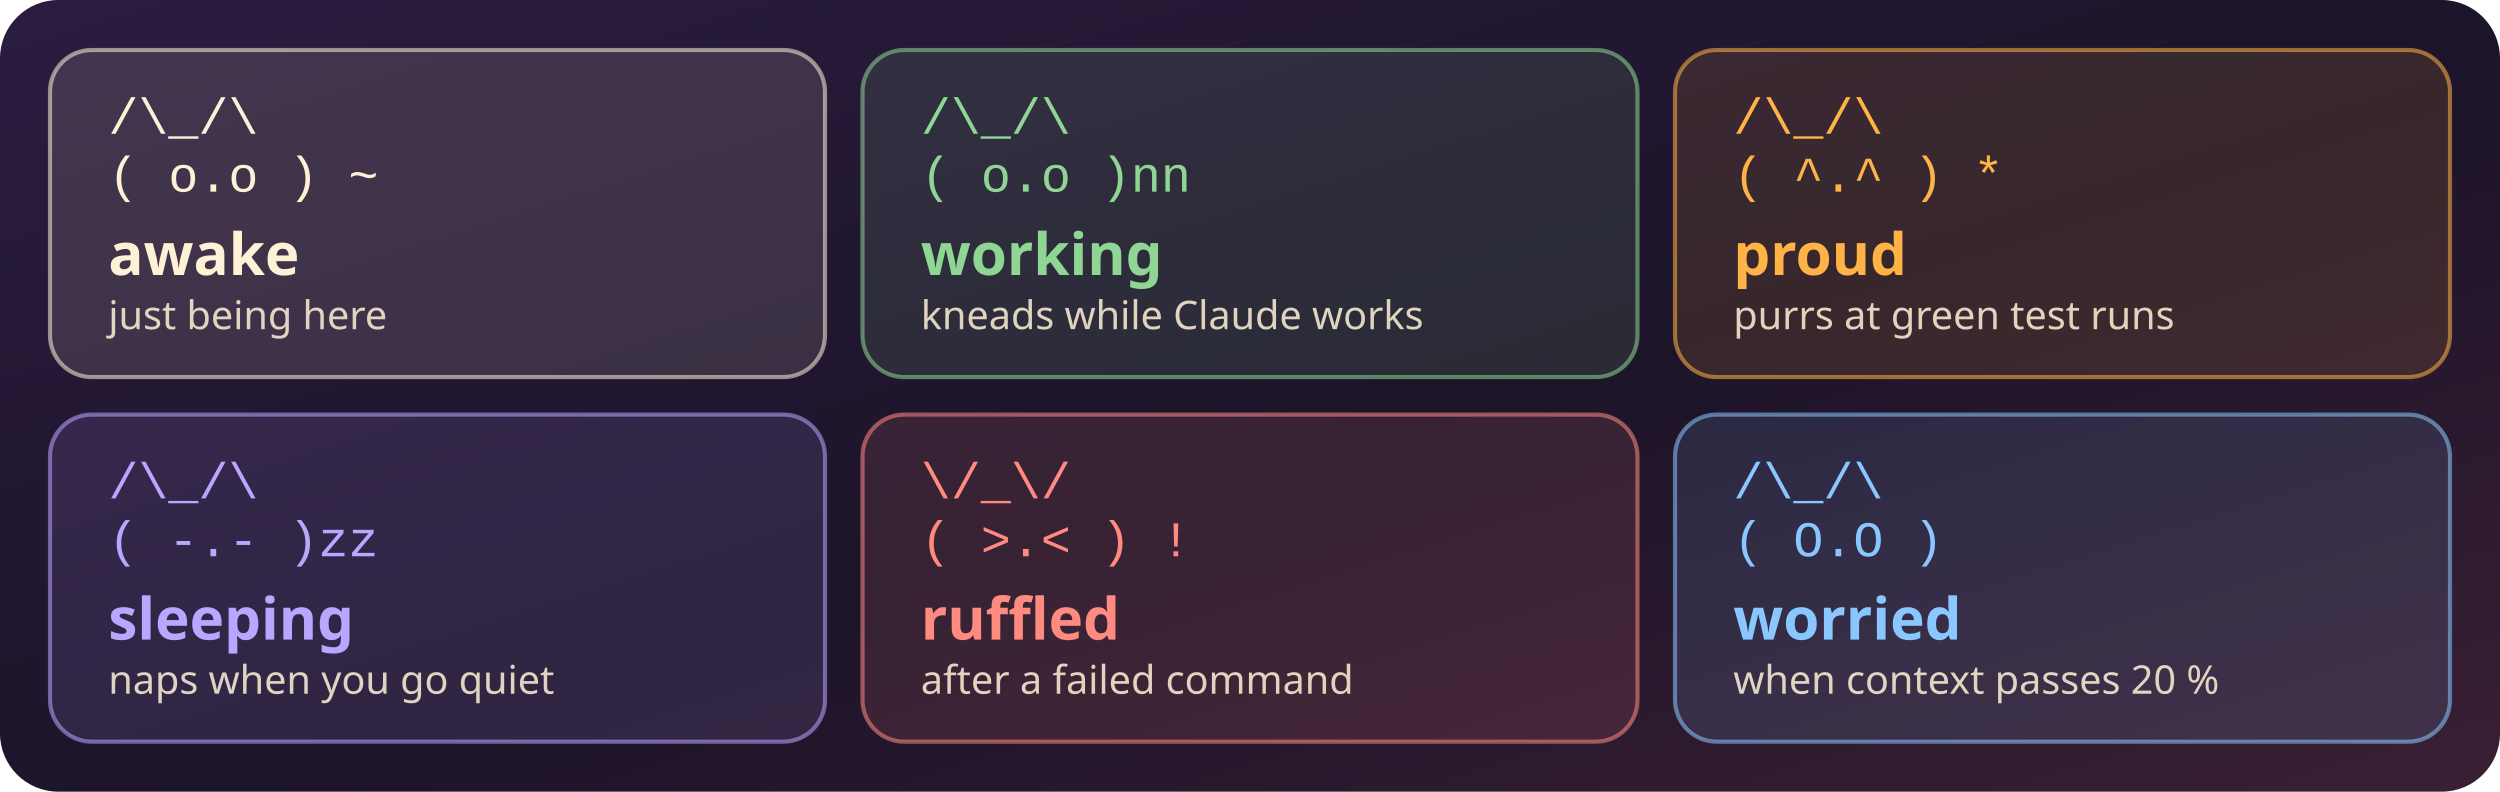
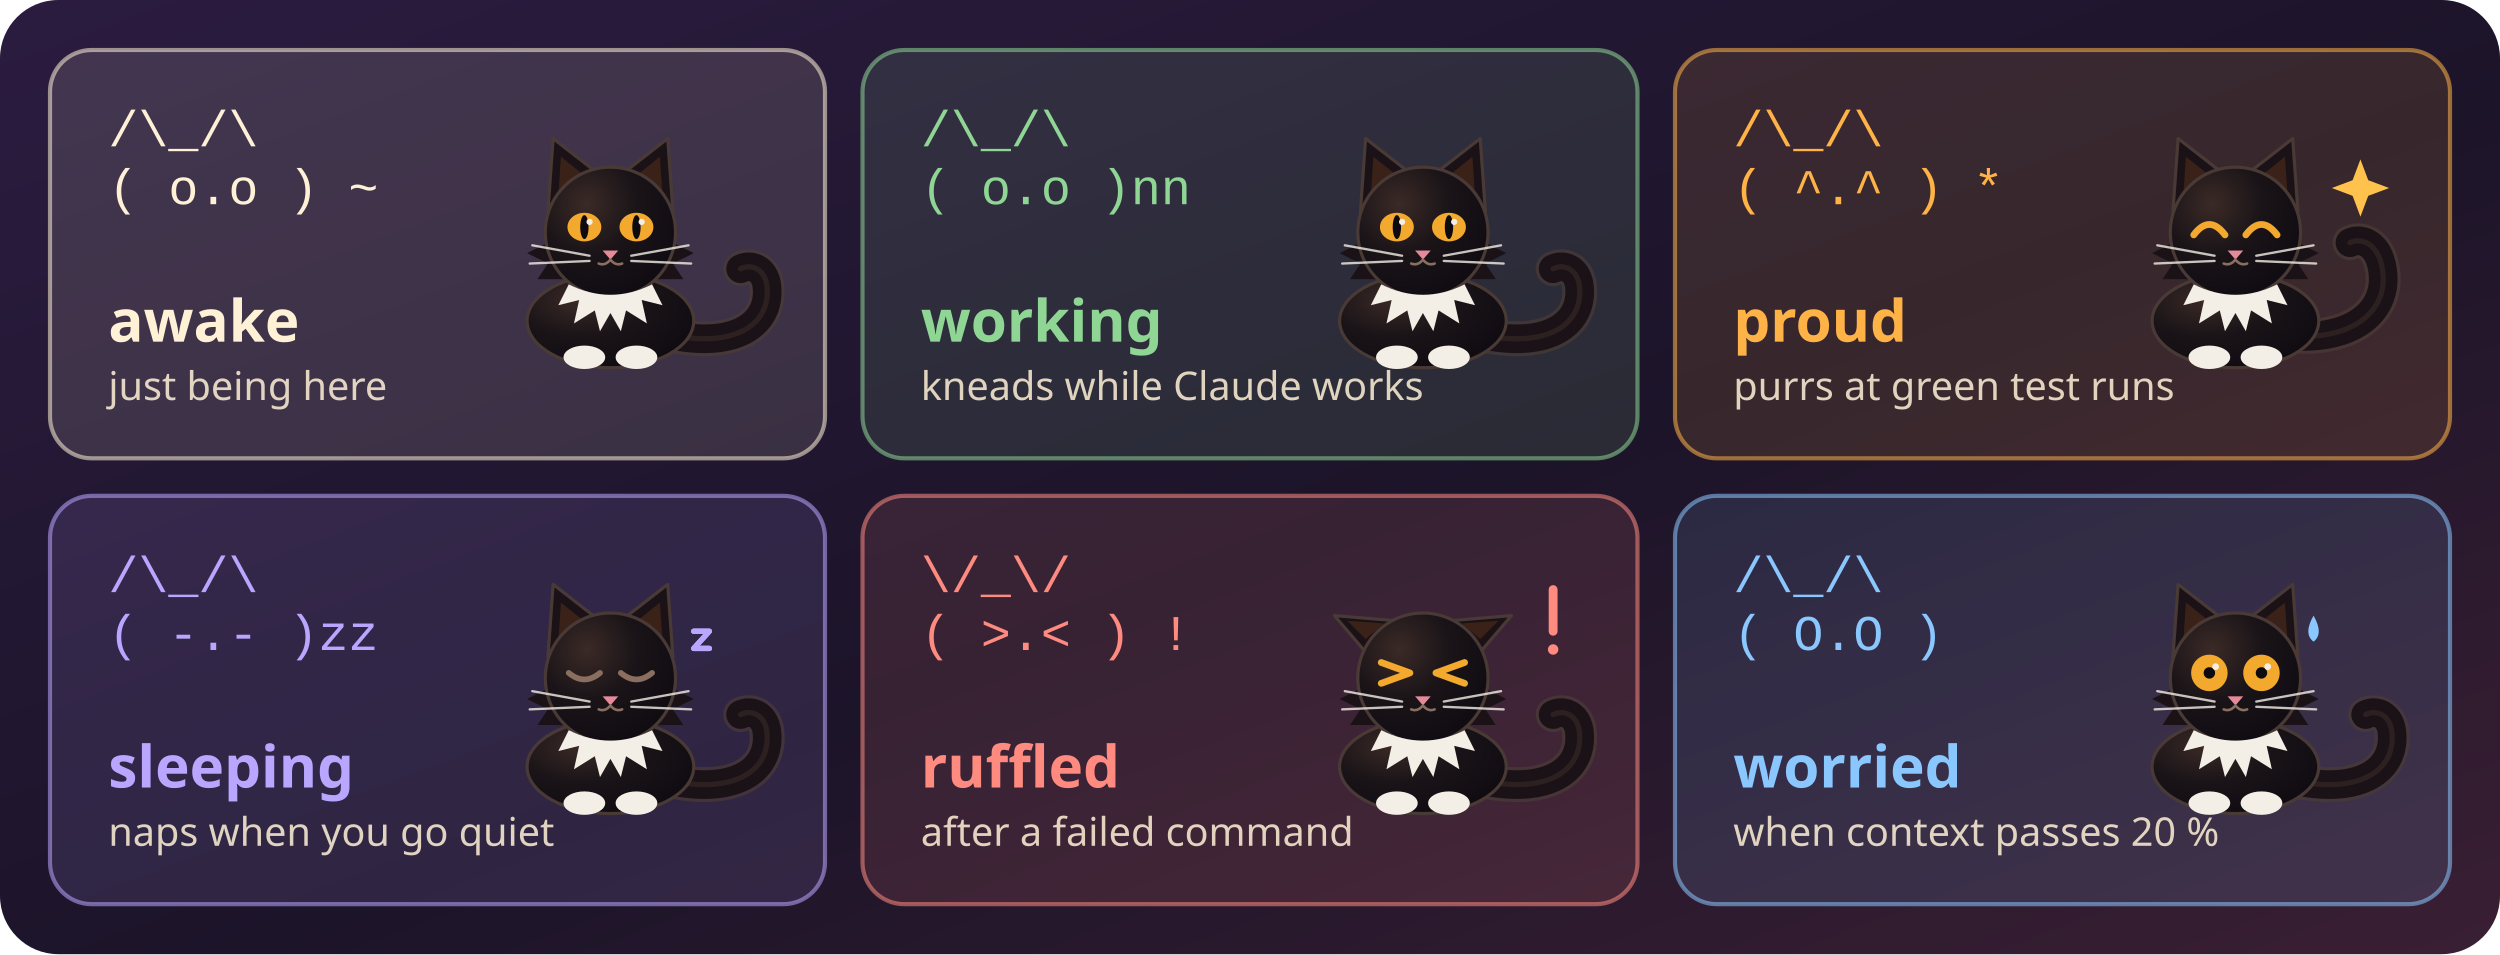
- <svg xmlns="http://www.w3.org/2000/svg" viewBox="0 0 1200 380" width="1200" height="380" role="img" aria-labelledby="title desc">
+ <svg xmlns="http://www.w3.org/2000/svg" viewBox="0 0 1200 458" width="1200" height="458" role="img" aria-labelledby="title desc">
  <defs>
    <linearGradient id="sky" x1="0" y1="0" x2="1" y2="1">
      <stop offset="0" stop-color="#2b1c40" />
      <stop offset="0.55" stop-color="#1c1429" />
      <stop offset="1" stop-color="#3a1f33" />
    </linearGradient>
  </defs>
  <style>
    .art { font-family: ui-monospace, 'Cascadia Code', Consolas, 'Courier New', monospace; font-size: 24px; white-space: pre; }
    .name { font-family: ui-rounded, 'SF Pro Rounded', 'Nunito', 'Segoe UI', system-ui, sans-serif; font-size: 28px; font-weight: 800; }
    .what { font-family: ui-rounded, 'SF Pro Rounded', 'Nunito', 'Segoe UI', system-ui, sans-serif; font-size: 19px; fill: #fff1d6; opacity: 0.85; }
+     @keyframes breathe{0%,100%{transform:scaleY(1)}50%{transform:scaleY(1.035)}}@keyframes deep{0%,100%{transform:scaleY(1)}50%{transform:scaleY(1.06)}}@keyframes bob{0%,100%{transform:translateY(0)}50%{transform:translateY(-0.8px)}}@keyframes sink{0%,100%{transform:translateY(0)}50%{transform:translateY(1.2px)}}@keyframes blink{0%,44%,48%,86%,89%,92%,100%{transform:scaleY(1)}46%,87.5%,90.5%{transform:scaleY(0.1)}}@keyframes sway{0%,100%{transform:rotate(-4deg)}50%{transform:rotate(7deg)}}@keyframes flick{0%,100%{transform:rotate(0)}25%{transform:rotate(16deg)}55%{transform:rotate(-8deg)}}@keyframes shiver{0%,100%{transform:rotate(-1.5deg)}50%{transform:rotate(1.5deg)}}@keyframes twitch-l{0%,58%,66%,100%{transform:rotate(0)}61%{transform:rotate(-14deg)}}@keyframes twitch-r{0%,22%,30%,100%{transform:rotate(0)}25%{transform:rotate(14deg)}}@keyframes knead{0%,100%{transform:translateY(0)}50%{transform:translateY(-4px)}}@keyframes drift{0%{opacity:0;transform:translate(0,3px)}25%{opacity:1}100%{opacity:0;transform:translate(14px,-18px)}}@keyframes twinkle{0%,100%{opacity:0.6;transform:scale(0.75) rotate(0)}50%{opacity:1;transform:scale(1.15) rotate(25deg)}}@keyframes pulse{0%,100%{transform:scale(1)}50%{transform:scale(1.25)}}@keyframes drip{0%{opacity:0;transform:translateY(-2px)}20%{opacity:1}100%{opacity:0;transform:translateY(7px)}}@keyframes glance{0%,20%,90%,100%{transform:translateX(0)}30%,50%{transform:translateX(-2px)}60%,80%{transform:translateX(2px)}}@keyframes love{0%{opacity:0;transform:translateY(4px) scale(0.6)}25%{opacity:1;transform:translateY(0) scale(1)}100%{opacity:0;transform:translateY(-8px) scale(1)}}.body{transform-origin:52px 94px}.tail{transform-origin:78px 82px}.eyes,.look{transform-origin:52px 40px}.ear-l,.perk-l{transform-origin:38px 30px}.ear-r,.perk-r{transform-origin:66px 30px}.mark{transform-origin:103px 22px}.heart{transform-origin:90px 16px}.perk-l,.perk-r,.look{transition:transform 0.25s ease-out}.m-awake .body{animation:breathe 3.2s ease-in-out infinite}.m-awake .head{animation:bob 3.2s ease-in-out infinite}.m-awake .tail{animation:sway 4.4s ease-in-out infinite}.m-awake .eyes{animation:blink 6.8s linear infinite}.m-awake .ear-l{animation:twitch-l 9s ease-in-out infinite}.m-awake .ear-r{animation:twitch-r 11s ease-in-out infinite}.m-working .body{animation:breathe 3.2s ease-in-out infinite}.m-working .head{animation:bob 3.2s ease-in-out infinite}.m-working .tail{animation:sway 2.6s ease-in-out infinite}.m-working .eyes{animation:blink 6.8s linear infinite}.m-working .ear-l{animation:twitch-l 9s ease-in-out infinite}.m-working .ear-r{animation:twitch-r 11s ease-in-out infinite}.m-working .paw-l{animation:knead 0.9s ease-in-out infinite}.m-working .paw-r{animation:knead 0.9s ease-in-out -0.45s infinite}.m-proud .body{animation:breathe 3.2s ease-in-out infinite}.m-proud .head{animation:bob 3.2s ease-in-out infinite}.m-proud .tail{animation:sway 3.6s ease-in-out infinite}.m-proud .mark{animation:twinkle 1.6s ease-in-out infinite}.m-sleeping .body{animation:deep 5s ease-in-out infinite}.m-sleeping .head{animation:sink 5s ease-in-out infinite}.m-sleeping .ear-r{animation:twitch-r 13s ease-in-out infinite}.m-sleeping .z{animation:drift 3.6s ease-out infinite}.m-sleeping .z2{animation-delay:-1.2s}.m-sleeping .z3{animation-delay:-2.4s}.m-ruffled .body{animation:breathe 1.6s ease-in-out infinite}.m-ruffled .head{animation:bob 1.6s ease-in-out infinite}.m-ruffled .tail{animation:flick 0.9s ease-in-out infinite}.m-ruffled .mark{animation:pulse 0.6s ease-in-out infinite}.m-worried .body{animation:breathe 2.2s ease-in-out infinite}.m-worried .head{animation:bob 2.2s ease-in-out infinite}.m-worried .tail{animation:shiver 1.2s ease-in-out infinite}.m-worried .eyes{animation:blink 6.8s linear infinite}.m-worried .pupil{animation:glance 4s ease-in-out infinite}.m-worried .mark{animation:drip 2.4s ease-in infinite}@media (prefers-reduced-motion:reduce){*{animation:none!important;transition:none!important}.z2{transform:translate(7px,-8px)}.z3{transform:translate(14px,-16px)}}
  </style>
-   <rect width="1200" height="380" rx="28" fill="url(#sky)" />
+   <rect width="1200" height="458" rx="28" fill="url(#sky)" />
  <g transform="translate(24 24)">
-     <rect width="372" height="157" rx="20" fill="#fff1d6" fill-opacity="0.12" stroke="#fff1d6" stroke-opacity="0.55" stroke-width="2" />
-     <text class="art" x="28" y="40" fill="#fff1d6"> /\_/\</text>
-     <text class="art" x="28" y="68" fill="#fff1d6">( o.o ) ~</text>
-     <text class="name" x="28" y="108" fill="#fff1d6">awake</text>
-     <text class="what" x="28" y="134">just being here</text>
+     <rect width="372" height="196" rx="20" fill="#fff1d6" fill-opacity="0.12" stroke="#fff1d6" stroke-opacity="0.55" stroke-width="2" />
+     <text class="art" x="28" y="46" fill="#fff1d6"> /\_/\</text>
+     <text class="art" x="28" y="74" fill="#fff1d6">( o.o ) ~</text>
+     <svg class="m-awake" x="204" y="35" width="150" height="120" viewBox="0 0 120 96">
+       <defs>
+         <radialGradient id="coat0" cx="0.32" cy="0.28" r="0.85">
+           <stop offset="0" stop-color="#3b2a26" />
+           <stop offset="0.45" stop-color="#1a1418" />
+           <stop offset="1" stop-color="#0d0a10" />
+         </radialGradient>
+       </defs>
+       <g class="tail">
+         <path d="M 78 82 C 102 86 114 76 112 62 C 111 56 106 54 102 56" stroke="#4a3a36" stroke-width="13.4" stroke-linecap="round" fill="none" opacity="0.7" />
+         <path d="M 78 82 C 102 86 114 76 112 62 C 111 56 106 54 102 56" stroke="#1a1217" stroke-width="11" stroke-linecap="round" fill="none" />
+         <path d="M 78 82 C 102 86 114 76 112 62 C 111 56 106 54 102 56" stroke="#3b2a26" stroke-width="2" stroke-linecap="round" fill="none" opacity="0.6" />
+       </g>
+       <ellipse class="body" cx="52" cy="76" rx="32" ry="18" fill="url(#coat0)" stroke="#4a3a36" stroke-width="1.2" />
+       <ellipse class="paw-l" cx="42" cy="90" rx="8" ry="4.5" fill="#f4efe6" />
+       <ellipse class="paw-r" cx="62" cy="90" rx="8" ry="4.5" fill="#f4efe6" />
+       <g class="head">
+         <g class="perk-l">
+           <g class="ear-l">
+             <path d="M 28 34 L 30 6 L 48 20 Z" fill="#1a1217" stroke="#4a3a36" stroke-width="1.2" stroke-linejoin="round" />
+             <path d="M 32 28 L 33 13 L 43 21 Z" fill="#3a2219" />
+           </g>
+         </g>
+         <g class="perk-r">
+           <g class="ear-r">
+             <path d="M 76 34 L 74 6 L 56 20 Z" fill="#1a1217" stroke="#4a3a36" stroke-width="1.2" stroke-linejoin="round" />
+             <path d="M 72 28 L 71 13 L 61 21 Z" fill="#3a2219" />
+           </g>
+         </g>
+         <path d="M 28 46 L 20 50 L 28 54 L 24 60 L 34 60 Z M 76 46 L 84 50 L 76 54 L 80 60 L 70 60 Z" fill="#1a1217" />
+         <circle cx="52" cy="42" r="25" fill="url(#coat0)" stroke="#4a3a36" stroke-width="1.2" />
+         <path d="M 36 62 L 32 70 L 40 68 L 38 77 L 46 72 L 48 80 L 52 73 L 56 80 L 58 72 L 66 77 L 64 68 L 72 70 L 68 62 Q 52 70 36 62 Z" fill="#f4efe6" />
+         <g class="look">
+           <g class="eyes">
+             <ellipse cx="42" cy="40" rx="6.5" ry="5.5" fill="#f2a92e" />
+             <g class="pupil">
+               <ellipse cx="42" cy="40" rx="1.6" ry="4.6" fill="#0d0a10" />
+               <circle cx="44" cy="38" r="1.2" fill="#f4efe6" />
+             </g>
+             <ellipse cx="62" cy="40" rx="6.5" ry="5.5" fill="#f2a92e" />
+             <g class="pupil">
+               <ellipse cx="62" cy="40" rx="1.6" ry="4.6" fill="#0d0a10" />
+               <circle cx="64" cy="38" r="1.2" fill="#f4efe6" />
+             </g>
+           </g>
+         </g>
+         <path d="M 49 49 L 55 49 L 52 52.5 Z" fill="#e58a9a" />
+         <path d="M 52 52.5 Q 50 55 47.5 54 M 52 52.5 Q 54 55 56.5 54" stroke="#8a6f60" stroke-width="1" fill="none" stroke-linecap="round" />
+         <g stroke="#f4efe6" stroke-width="0.9" stroke-linecap="round" opacity="0.8">
+           <path d="M 44 51 L 22 47" />
+           <path d="M 44 53 L 21 54" />
+           <path d="M 60 51 L 82 47" />
+           <path d="M 60 53 L 83 54" />
+         </g>
+       </g>
+       <path class="heart" opacity="0" d="M 96 14 C 96 10 91 9 90 13 C 89 9 84 10 84 14 C 84 18 90 21 90 23 C 90 21 96 18 96 14 Z" fill="#e5484d" />
+     </svg>
+     <text class="name" x="28" y="140" fill="#fff1d6">awake</text>
+     <text class="what" x="28" y="168">just being here</text>
  </g>
  <g transform="translate(414 24)">
-     <rect width="372" height="157" rx="20" fill="#8fd694" fill-opacity="0.12" stroke="#8fd694" stroke-opacity="0.55" stroke-width="2" />
-     <text class="art" x="28" y="40" fill="#8fd694"> /\_/\</text>
-     <text class="art" x="28" y="68" fill="#8fd694">( o.o )nn</text>
-     <text class="name" x="28" y="108" fill="#8fd694">working</text>
-     <text class="what" x="28" y="134">kneads while Claude works</text>
+     <rect width="372" height="196" rx="20" fill="#8fd694" fill-opacity="0.12" stroke="#8fd694" stroke-opacity="0.55" stroke-width="2" />
+     <text class="art" x="28" y="46" fill="#8fd694"> /\_/\</text>
+     <text class="art" x="28" y="74" fill="#8fd694">( o.o )nn</text>
+     <svg class="m-working" x="204" y="35" width="150" height="120" viewBox="0 0 120 96">
+       <defs>
+         <radialGradient id="coat1" cx="0.32" cy="0.28" r="0.85">
+           <stop offset="0" stop-color="#3b2a26" />
+           <stop offset="0.45" stop-color="#1a1418" />
+           <stop offset="1" stop-color="#0d0a10" />
+         </radialGradient>
+       </defs>
+       <g class="tail">
+         <path d="M 78 82 C 102 86 114 76 112 62 C 111 56 106 54 102 56" stroke="#4a3a36" stroke-width="13.4" stroke-linecap="round" fill="none" opacity="0.7" />
+         <path d="M 78 82 C 102 86 114 76 112 62 C 111 56 106 54 102 56" stroke="#1a1217" stroke-width="11" stroke-linecap="round" fill="none" />
+         <path d="M 78 82 C 102 86 114 76 112 62 C 111 56 106 54 102 56" stroke="#3b2a26" stroke-width="2" stroke-linecap="round" fill="none" opacity="0.6" />
+       </g>
+       <ellipse class="body" cx="52" cy="76" rx="32" ry="18" fill="url(#coat1)" stroke="#4a3a36" stroke-width="1.2" />
+       <ellipse class="paw-l" cx="42" cy="90" rx="8" ry="4.5" fill="#f4efe6" />
+       <ellipse class="paw-r" cx="62" cy="90" rx="8" ry="4.5" fill="#f4efe6" />
+       <g class="head">
+         <g class="perk-l">
+           <g class="ear-l">
+             <path d="M 28 34 L 30 6 L 48 20 Z" fill="#1a1217" stroke="#4a3a36" stroke-width="1.2" stroke-linejoin="round" />
+             <path d="M 32 28 L 33 13 L 43 21 Z" fill="#3a2219" />
+           </g>
+         </g>
+         <g class="perk-r">
+           <g class="ear-r">
+             <path d="M 76 34 L 74 6 L 56 20 Z" fill="#1a1217" stroke="#4a3a36" stroke-width="1.2" stroke-linejoin="round" />
+             <path d="M 72 28 L 71 13 L 61 21 Z" fill="#3a2219" />
+           </g>
+         </g>
+         <path d="M 28 46 L 20 50 L 28 54 L 24 60 L 34 60 Z M 76 46 L 84 50 L 76 54 L 80 60 L 70 60 Z" fill="#1a1217" />
+         <circle cx="52" cy="42" r="25" fill="url(#coat1)" stroke="#4a3a36" stroke-width="1.2" />
+         <path d="M 36 62 L 32 70 L 40 68 L 38 77 L 46 72 L 48 80 L 52 73 L 56 80 L 58 72 L 66 77 L 64 68 L 72 70 L 68 62 Q 52 70 36 62 Z" fill="#f4efe6" />
+         <g class="look">
+           <g class="eyes">
+             <ellipse cx="42" cy="40" rx="6.5" ry="5.5" fill="#f2a92e" />
+             <g class="pupil">
+               <ellipse cx="42" cy="40" rx="1.6" ry="4.6" fill="#0d0a10" />
+               <circle cx="44" cy="38" r="1.2" fill="#f4efe6" />
+             </g>
+             <ellipse cx="62" cy="40" rx="6.5" ry="5.5" fill="#f2a92e" />
+             <g class="pupil">
+               <ellipse cx="62" cy="40" rx="1.6" ry="4.6" fill="#0d0a10" />
+               <circle cx="64" cy="38" r="1.2" fill="#f4efe6" />
+             </g>
+           </g>
+         </g>
+         <path d="M 49 49 L 55 49 L 52 52.5 Z" fill="#e58a9a" />
+         <path d="M 52 52.5 Q 50 55 47.5 54 M 52 52.5 Q 54 55 56.5 54" stroke="#8a6f60" stroke-width="1" fill="none" stroke-linecap="round" />
+         <g stroke="#f4efe6" stroke-width="0.9" stroke-linecap="round" opacity="0.8">
+           <path d="M 44 51 L 22 47" />
+           <path d="M 44 53 L 21 54" />
+           <path d="M 60 51 L 82 47" />
+           <path d="M 60 53 L 83 54" />
+         </g>
+       </g>
+       <path class="heart" opacity="0" d="M 96 14 C 96 10 91 9 90 13 C 89 9 84 10 84 14 C 84 18 90 21 90 23 C 90 21 96 18 96 14 Z" fill="#e5484d" />
+     </svg>
+     <text class="name" x="28" y="140" fill="#8fd694">working</text>
+     <text class="what" x="28" y="168">kneads while Claude works</text>
  </g>
  <g transform="translate(804 24)">
-     <rect width="372" height="157" rx="20" fill="#ffb347" fill-opacity="0.12" stroke="#ffb347" stroke-opacity="0.55" stroke-width="2" />
-     <text class="art" x="28" y="40" fill="#ffb347"> /\_/\</text>
-     <text class="art" x="28" y="68" fill="#ffb347">( ^.^ ) *</text>
-     <text class="name" x="28" y="108" fill="#ffb347">proud</text>
-     <text class="what" x="28" y="134">purrs at green test runs</text>
-   </g>
-   <g transform="translate(24 199)">
-     <rect width="372" height="157" rx="20" fill="#b9a6ff" fill-opacity="0.12" stroke="#b9a6ff" stroke-opacity="0.55" stroke-width="2" />
-     <text class="art" x="28" y="40" fill="#b9a6ff"> /\_/\</text>
-     <text class="art" x="28" y="68" fill="#b9a6ff">( -.- )zz</text>
-     <text class="name" x="28" y="108" fill="#b9a6ff">sleeping</text>
-     <text class="what" x="28" y="134">naps when you go quiet</text>
-   </g>
-   <g transform="translate(414 199)">
-     <rect width="372" height="157" rx="20" fill="#ff8a80" fill-opacity="0.12" stroke="#ff8a80" stroke-opacity="0.55" stroke-width="2" />
-     <text class="art" x="28" y="40" fill="#ff8a80"> \/_\/</text>
-     <text class="art" x="28" y="68" fill="#ff8a80">( &gt;.&lt; ) !</text>
-     <text class="name" x="28" y="108" fill="#ff8a80">ruffled</text>
-     <text class="what" x="28" y="134">after a failed command</text>
-   </g>
-   <g transform="translate(804 199)">
-     <rect width="372" height="157" rx="20" fill="#8ac7ff" fill-opacity="0.12" stroke="#8ac7ff" stroke-opacity="0.55" stroke-width="2" />
-     <text class="art" x="28" y="40" fill="#8ac7ff"> /\_/\</text>
-     <text class="art" x="28" y="68" fill="#8ac7ff">( O.O )</text>
-     <text class="name" x="28" y="108" fill="#8ac7ff">worried</text>
-     <text class="what" x="28" y="134">when context passes 20 %</text>
+     <rect width="372" height="196" rx="20" fill="#ffb347" fill-opacity="0.12" stroke="#ffb347" stroke-opacity="0.55" stroke-width="2" />
+     <text class="art" x="28" y="46" fill="#ffb347"> /\_/\</text>
+     <text class="art" x="28" y="74" fill="#ffb347">( ^.^ ) *</text>
+     <svg class="m-proud" x="204" y="35" width="150" height="120" viewBox="0 0 120 96">
+       <defs>
+         <radialGradient id="coat2" cx="0.32" cy="0.28" r="0.85">
+           <stop offset="0" stop-color="#3b2a26" />
+           <stop offset="0.45" stop-color="#1a1418" />
+           <stop offset="1" stop-color="#0d0a10" />
+         </radialGradient>
+       </defs>
+       <g class="tail">
+         <path d="M 78 82 C 100 82 112 70 108 54 C 106 46 100 44 96 46" stroke="#4a3a36" stroke-width="13.4" stroke-linecap="round" fill="none" opacity="0.7" />
+         <path d="M 78 82 C 100 82 112 70 108 54 C 106 46 100 44 96 46" stroke="#1a1217" stroke-width="11" stroke-linecap="round" fill="none" />
+         <path d="M 78 82 C 100 82 112 70 108 54 C 106 46 100 44 96 46" stroke="#3b2a26" stroke-width="2" stroke-linecap="round" fill="none" opacity="0.6" />
+       </g>
+       <ellipse class="body" cx="52" cy="76" rx="32" ry="18" fill="url(#coat2)" stroke="#4a3a36" stroke-width="1.2" />
+       <ellipse class="paw-l" cx="42" cy="90" rx="8" ry="4.5" fill="#f4efe6" />
+       <ellipse class="paw-r" cx="62" cy="90" rx="8" ry="4.5" fill="#f4efe6" />
+       <g class="head">
+         <g class="perk-l">
+           <g class="ear-l">
+             <path d="M 28 34 L 30 6 L 48 20 Z" fill="#1a1217" stroke="#4a3a36" stroke-width="1.2" stroke-linejoin="round" />
+             <path d="M 32 28 L 33 13 L 43 21 Z" fill="#3a2219" />
+           </g>
+         </g>
+         <g class="perk-r">
+           <g class="ear-r">
+             <path d="M 76 34 L 74 6 L 56 20 Z" fill="#1a1217" stroke="#4a3a36" stroke-width="1.2" stroke-linejoin="round" />
+             <path d="M 72 28 L 71 13 L 61 21 Z" fill="#3a2219" />
+           </g>
+         </g>
+         <path d="M 28 46 L 20 50 L 28 54 L 24 60 L 34 60 Z M 76 46 L 84 50 L 76 54 L 80 60 L 70 60 Z" fill="#1a1217" />
+         <circle cx="52" cy="42" r="25" fill="url(#coat2)" stroke="#4a3a36" stroke-width="1.2" />
+         <path d="M 36 62 L 32 70 L 40 68 L 38 77 L 46 72 L 48 80 L 52 73 L 56 80 L 58 72 L 66 77 L 64 68 L 72 70 L 68 62 Q 52 70 36 62 Z" fill="#f4efe6" />
+         <g class="look">
+           <g class="eyes">
+             <path d="M 36 43 Q 42 35 48 43" stroke="#f2a92e" stroke-width="2.6" fill="none" stroke-linecap="round" />
+             <path d="M 56 43 Q 62 35 68 43" stroke="#f2a92e" stroke-width="2.6" fill="none" stroke-linecap="round" />
+           </g>
+         </g>
+         <path d="M 49 49 L 55 49 L 52 52.5 Z" fill="#e58a9a" />
+         <path d="M 52 52.5 Q 50 55 47.5 54 M 52 52.5 Q 54 55 56.5 54" stroke="#8a6f60" stroke-width="1" fill="none" stroke-linecap="round" />
+         <g stroke="#f4efe6" stroke-width="0.9" stroke-linecap="round" opacity="0.8">
+           <path d="M 44 51 L 22 47" />
+           <path d="M 44 53 L 21 54" />
+           <path d="M 60 51 L 82 47" />
+           <path d="M 60 53 L 83 54" />
+         </g>
+       </g>
+       <path class="mark" d="M 100 14 l 3 8 l 8 3 l -8 3 l -3 8 l -3 -8 l -8 -3 l 8 -3 Z" fill="#ffc24d" />
+       <path class="heart" opacity="0" d="M 96 14 C 96 10 91 9 90 13 C 89 9 84 10 84 14 C 84 18 90 21 90 23 C 90 21 96 18 96 14 Z" fill="#e5484d" />
+     </svg>
+     <text class="name" x="28" y="140" fill="#ffb347">proud</text>
+     <text class="what" x="28" y="168">purrs at green test runs</text>
+   </g>
+   <g transform="translate(24 238)">
+     <rect width="372" height="196" rx="20" fill="#b9a6ff" fill-opacity="0.12" stroke="#b9a6ff" stroke-opacity="0.55" stroke-width="2" />
+     <text class="art" x="28" y="46" fill="#b9a6ff"> /\_/\</text>
+     <text class="art" x="28" y="74" fill="#b9a6ff">( -.- )zz</text>
+     <svg class="m-sleeping" x="204" y="35" width="150" height="120" viewBox="0 0 120 96">
+       <defs>
+         <radialGradient id="coat3" cx="0.32" cy="0.28" r="0.85">
+           <stop offset="0" stop-color="#3b2a26" />
+           <stop offset="0.45" stop-color="#1a1418" />
+           <stop offset="1" stop-color="#0d0a10" />
+         </radialGradient>
+       </defs>
+       <g class="tail">
+         <path d="M 78 82 C 102 86 114 76 112 62 C 111 56 106 54 102 56" stroke="#4a3a36" stroke-width="13.4" stroke-linecap="round" fill="none" opacity="0.7" />
+         <path d="M 78 82 C 102 86 114 76 112 62 C 111 56 106 54 102 56" stroke="#1a1217" stroke-width="11" stroke-linecap="round" fill="none" />
+         <path d="M 78 82 C 102 86 114 76 112 62 C 111 56 106 54 102 56" stroke="#3b2a26" stroke-width="2" stroke-linecap="round" fill="none" opacity="0.6" />
+       </g>
+       <ellipse class="body" cx="52" cy="76" rx="32" ry="18" fill="url(#coat3)" stroke="#4a3a36" stroke-width="1.2" />
+       <ellipse class="paw-l" cx="42" cy="90" rx="8" ry="4.5" fill="#f4efe6" />
+       <ellipse class="paw-r" cx="62" cy="90" rx="8" ry="4.5" fill="#f4efe6" />
+       <g class="head">
+         <g class="perk-l">
+           <g class="ear-l">
+             <path d="M 28 34 L 30 6 L 48 20 Z" fill="#1a1217" stroke="#4a3a36" stroke-width="1.2" stroke-linejoin="round" />
+             <path d="M 32 28 L 33 13 L 43 21 Z" fill="#3a2219" />
+           </g>
+         </g>
+         <g class="perk-r">
+           <g class="ear-r">
+             <path d="M 76 34 L 74 6 L 56 20 Z" fill="#1a1217" stroke="#4a3a36" stroke-width="1.2" stroke-linejoin="round" />
+             <path d="M 72 28 L 71 13 L 61 21 Z" fill="#3a2219" />
+           </g>
+         </g>
+         <path d="M 28 46 L 20 50 L 28 54 L 24 60 L 34 60 Z M 76 46 L 84 50 L 76 54 L 80 60 L 70 60 Z" fill="#1a1217" />
+         <circle cx="52" cy="42" r="25" fill="url(#coat3)" stroke="#4a3a36" stroke-width="1.2" />
+         <path d="M 36 62 L 32 70 L 40 68 L 38 77 L 46 72 L 48 80 L 52 73 L 56 80 L 58 72 L 66 77 L 64 68 L 72 70 L 68 62 Q 52 70 36 62 Z" fill="#f4efe6" />
+         <g class="look">
+           <g class="eyes">
+             <path d="M 36 40 Q 42 45 48 40" stroke="#8a6f60" stroke-width="2.2" fill="none" stroke-linecap="round" />
+             <path d="M 56 40 Q 62 45 68 40" stroke="#8a6f60" stroke-width="2.2" fill="none" stroke-linecap="round" />
+           </g>
+         </g>
+         <path d="M 49 49 L 55 49 L 52 52.5 Z" fill="#e58a9a" />
+         <path d="M 52 52.5 Q 50 55 47.5 54 M 52 52.5 Q 54 55 56.5 54" stroke="#8a6f60" stroke-width="1" fill="none" stroke-linecap="round" />
+         <g stroke="#f4efe6" stroke-width="0.9" stroke-linecap="round" opacity="0.8">
+           <path d="M 44 51 L 22 47" />
+           <path d="M 44 53 L 21 54" />
+           <path d="M 60 51 L 82 47" />
+           <path d="M 60 53 L 83 54" />
+         </g>
+       </g>
+       <path class="z z1" d="M 84 24 h 6 l -6 6.6 h 6" stroke="#b9a6ff" stroke-width="2" fill="none" stroke-linecap="round" stroke-linejoin="round" />
+       <path class="z z2" d="M 84 24 h 6 l -6 6.6 h 6" stroke="#b9a6ff" stroke-width="2" fill="none" stroke-linecap="round" stroke-linejoin="round" />
+       <path class="z z3" d="M 84 24 h 6 l -6 6.6 h 6" stroke="#b9a6ff" stroke-width="2" fill="none" stroke-linecap="round" stroke-linejoin="round" />
+       <path class="heart" opacity="0" d="M 96 14 C 96 10 91 9 90 13 C 89 9 84 10 84 14 C 84 18 90 21 90 23 C 90 21 96 18 96 14 Z" fill="#e5484d" />
+     </svg>
+     <text class="name" x="28" y="140" fill="#b9a6ff">sleeping</text>
+     <text class="what" x="28" y="168">naps when you go quiet</text>
+   </g>
+   <g transform="translate(414 238)">
+     <rect width="372" height="196" rx="20" fill="#ff8a80" fill-opacity="0.12" stroke="#ff8a80" stroke-opacity="0.55" stroke-width="2" />
+     <text class="art" x="28" y="46" fill="#ff8a80"> \/_\/</text>
+     <text class="art" x="28" y="74" fill="#ff8a80">( &gt;.&lt; ) !</text>
+     <svg class="m-ruffled" x="204" y="35" width="150" height="120" viewBox="0 0 120 96">
+       <defs>
+         <radialGradient id="coat4" cx="0.32" cy="0.28" r="0.85">
+           <stop offset="0" stop-color="#3b2a26" />
+           <stop offset="0.45" stop-color="#1a1418" />
+           <stop offset="1" stop-color="#0d0a10" />
+         </radialGradient>
+       </defs>
+       <g class="tail">
+         <path d="M 78 82 C 102 86 114 76 112 62 C 111 56 106 54 102 56" stroke="#4a3a36" stroke-width="13.4" stroke-linecap="round" fill="none" opacity="0.7" />
+         <path d="M 78 82 C 102 86 114 76 112 62 C 111 56 106 54 102 56" stroke="#1a1217" stroke-width="11" stroke-linecap="round" fill="none" />
+         <path d="M 78 82 C 102 86 114 76 112 62 C 111 56 106 54 102 56" stroke="#3b2a26" stroke-width="2" stroke-linecap="round" fill="none" opacity="0.6" />
+       </g>
+       <ellipse class="body" cx="52" cy="76" rx="32" ry="18" fill="url(#coat4)" stroke="#4a3a36" stroke-width="1.2" />
+       <ellipse class="paw-l" cx="42" cy="90" rx="8" ry="4.5" fill="#f4efe6" />
+       <ellipse class="paw-r" cx="62" cy="90" rx="8" ry="4.5" fill="#f4efe6" />
+       <g class="head">
+         <g class="perk-l">
+           <g class="ear-l">
+             <path d="M 30 32 L 18 18 L 42 20 Z" fill="#1a1217" stroke="#4a3a36" stroke-width="1.2" stroke-linejoin="round" />
+             <path d="M 30 27 L 23 20 L 37 21 Z" fill="#3a2219" />
+           </g>
+         </g>
+         <g class="perk-r">
+           <g class="ear-r">
+             <path d="M 74 32 L 86 18 L 62 20 Z" fill="#1a1217" stroke="#4a3a36" stroke-width="1.2" stroke-linejoin="round" />
+             <path d="M 74 27 L 81 20 L 67 21 Z" fill="#3a2219" />
+           </g>
+         </g>
+         <path d="M 28 46 L 20 50 L 28 54 L 24 60 L 34 60 Z M 76 46 L 84 50 L 76 54 L 80 60 L 70 60 Z" fill="#1a1217" />
+         <circle cx="52" cy="42" r="25" fill="url(#coat4)" stroke="#4a3a36" stroke-width="1.2" />
+         <path d="M 36 62 L 32 70 L 40 68 L 38 77 L 46 72 L 48 80 L 52 73 L 56 80 L 58 72 L 66 77 L 64 68 L 72 70 L 68 62 Q 52 70 36 62 Z" fill="#f4efe6" />
+         <g class="look">
+           <g class="eyes">
+             <path d="M 36 36 L 47 40 L 36 44" stroke="#f2a92e" stroke-width="2.6" fill="none" stroke-linecap="round" stroke-linejoin="round" />
+             <path d="M 68 36 L 57 40 L 68 44" stroke="#f2a92e" stroke-width="2.6" fill="none" stroke-linecap="round" stroke-linejoin="round" />
+           </g>
+         </g>
+         <path d="M 49 49 L 55 49 L 52 52.5 Z" fill="#e58a9a" />
+         <path d="M 52 52.5 Q 50 55 47.5 54 M 52 52.5 Q 54 55 56.5 54" stroke="#8a6f60" stroke-width="1" fill="none" stroke-linecap="round" />
+         <g stroke="#f4efe6" stroke-width="0.9" stroke-linecap="round" opacity="0.8">
+           <path d="M 44 51 L 22 47" />
+           <path d="M 44 53 L 21 54" />
+           <path d="M 60 51 L 82 47" />
+           <path d="M 60 53 L 83 54" />
+         </g>
+       </g>
+       <g class="mark">
+         <path d="M 102 8 L 102 24" stroke="#ff8a80" stroke-width="3.4" stroke-linecap="round" />
+         <circle cx="102" cy="31" r="2" fill="#ff8a80" />
+       </g>
+       <path class="heart" opacity="0" d="M 96 14 C 96 10 91 9 90 13 C 89 9 84 10 84 14 C 84 18 90 21 90 23 C 90 21 96 18 96 14 Z" fill="#e5484d" />
+     </svg>
+     <text class="name" x="28" y="140" fill="#ff8a80">ruffled</text>
+     <text class="what" x="28" y="168">after a failed command</text>
+   </g>
+   <g transform="translate(804 238)">
+     <rect width="372" height="196" rx="20" fill="#8ac7ff" fill-opacity="0.12" stroke="#8ac7ff" stroke-opacity="0.55" stroke-width="2" />
+     <text class="art" x="28" y="46" fill="#8ac7ff"> /\_/\</text>
+     <text class="art" x="28" y="74" fill="#8ac7ff">( O.O )</text>
+     <svg class="m-worried" x="204" y="35" width="150" height="120" viewBox="0 0 120 96">
+       <defs>
+         <radialGradient id="coat5" cx="0.32" cy="0.28" r="0.85">
+           <stop offset="0" stop-color="#3b2a26" />
+           <stop offset="0.45" stop-color="#1a1418" />
+           <stop offset="1" stop-color="#0d0a10" />
+         </radialGradient>
+       </defs>
+       <g class="tail">
+         <path d="M 78 82 C 102 86 114 76 112 62 C 111 56 106 54 102 56" stroke="#4a3a36" stroke-width="13.4" stroke-linecap="round" fill="none" opacity="0.7" />
+         <path d="M 78 82 C 102 86 114 76 112 62 C 111 56 106 54 102 56" stroke="#1a1217" stroke-width="11" stroke-linecap="round" fill="none" />
+         <path d="M 78 82 C 102 86 114 76 112 62 C 111 56 106 54 102 56" stroke="#3b2a26" stroke-width="2" stroke-linecap="round" fill="none" opacity="0.6" />
+       </g>
+       <ellipse class="body" cx="52" cy="76" rx="32" ry="18" fill="url(#coat5)" stroke="#4a3a36" stroke-width="1.2" />
+       <ellipse class="paw-l" cx="42" cy="90" rx="8" ry="4.5" fill="#f4efe6" />
+       <ellipse class="paw-r" cx="62" cy="90" rx="8" ry="4.5" fill="#f4efe6" />
+       <g class="head">
+         <g class="perk-l">
+           <g class="ear-l">
+             <path d="M 28 34 L 30 6 L 48 20 Z" fill="#1a1217" stroke="#4a3a36" stroke-width="1.2" stroke-linejoin="round" />
+             <path d="M 32 28 L 33 13 L 43 21 Z" fill="#3a2219" />
+           </g>
+         </g>
+         <g class="perk-r">
+           <g class="ear-r">
+             <path d="M 76 34 L 74 6 L 56 20 Z" fill="#1a1217" stroke="#4a3a36" stroke-width="1.2" stroke-linejoin="round" />
+             <path d="M 72 28 L 71 13 L 61 21 Z" fill="#3a2219" />
+           </g>
+         </g>
+         <path d="M 28 46 L 20 50 L 28 54 L 24 60 L 34 60 Z M 76 46 L 84 50 L 76 54 L 80 60 L 70 60 Z" fill="#1a1217" />
+         <circle cx="52" cy="42" r="25" fill="url(#coat5)" stroke="#4a3a36" stroke-width="1.2" />
+         <path d="M 36 62 L 32 70 L 40 68 L 38 77 L 46 72 L 48 80 L 52 73 L 56 80 L 58 72 L 66 77 L 64 68 L 72 70 L 68 62 Q 52 70 36 62 Z" fill="#f4efe6" />
+         <g class="look">
+           <g class="eyes">
+             <circle cx="42" cy="40" r="7" fill="#f2a92e" />
+             <g class="pupil">
+               <circle cx="42" cy="40" r="2.2" fill="#0d0a10" />
+               <circle cx="44.4" cy="37.6" r="1.3" fill="#f4efe6" />
+             </g>
+             <circle cx="62" cy="40" r="7" fill="#f2a92e" />
+             <g class="pupil">
+               <circle cx="62" cy="40" r="2.2" fill="#0d0a10" />
+               <circle cx="64.4" cy="37.6" r="1.3" fill="#f4efe6" />
+             </g>
+           </g>
+         </g>
+         <path d="M 49 49 L 55 49 L 52 52.5 Z" fill="#e58a9a" />
+         <path d="M 52 52.5 Q 50 55 47.5 54 M 52 52.5 Q 54 55 56.5 54" stroke="#8a6f60" stroke-width="1" fill="none" stroke-linecap="round" />
+         <g stroke="#f4efe6" stroke-width="0.9" stroke-linecap="round" opacity="0.8">
+           <path d="M 44 51 L 22 47" />
+           <path d="M 44 53 L 21 54" />
+           <path d="M 60 51 L 82 47" />
+           <path d="M 60 53 L 83 54" />
+         </g>
+       </g>
+       <path class="mark" d="M 82 18 Q 78 25 82 28 Q 86 25 82 18 Z" fill="#8ac7ff" />
+       <path class="heart" opacity="0" d="M 96 14 C 96 10 91 9 90 13 C 89 9 84 10 84 14 C 84 18 90 21 90 23 C 90 21 96 18 96 14 Z" fill="#e5484d" />
+     </svg>
+     <text class="name" x="28" y="140" fill="#8ac7ff">worried</text>
+     <text class="what" x="28" y="168">when context passes 20 %</text>
  </g>
</svg>
